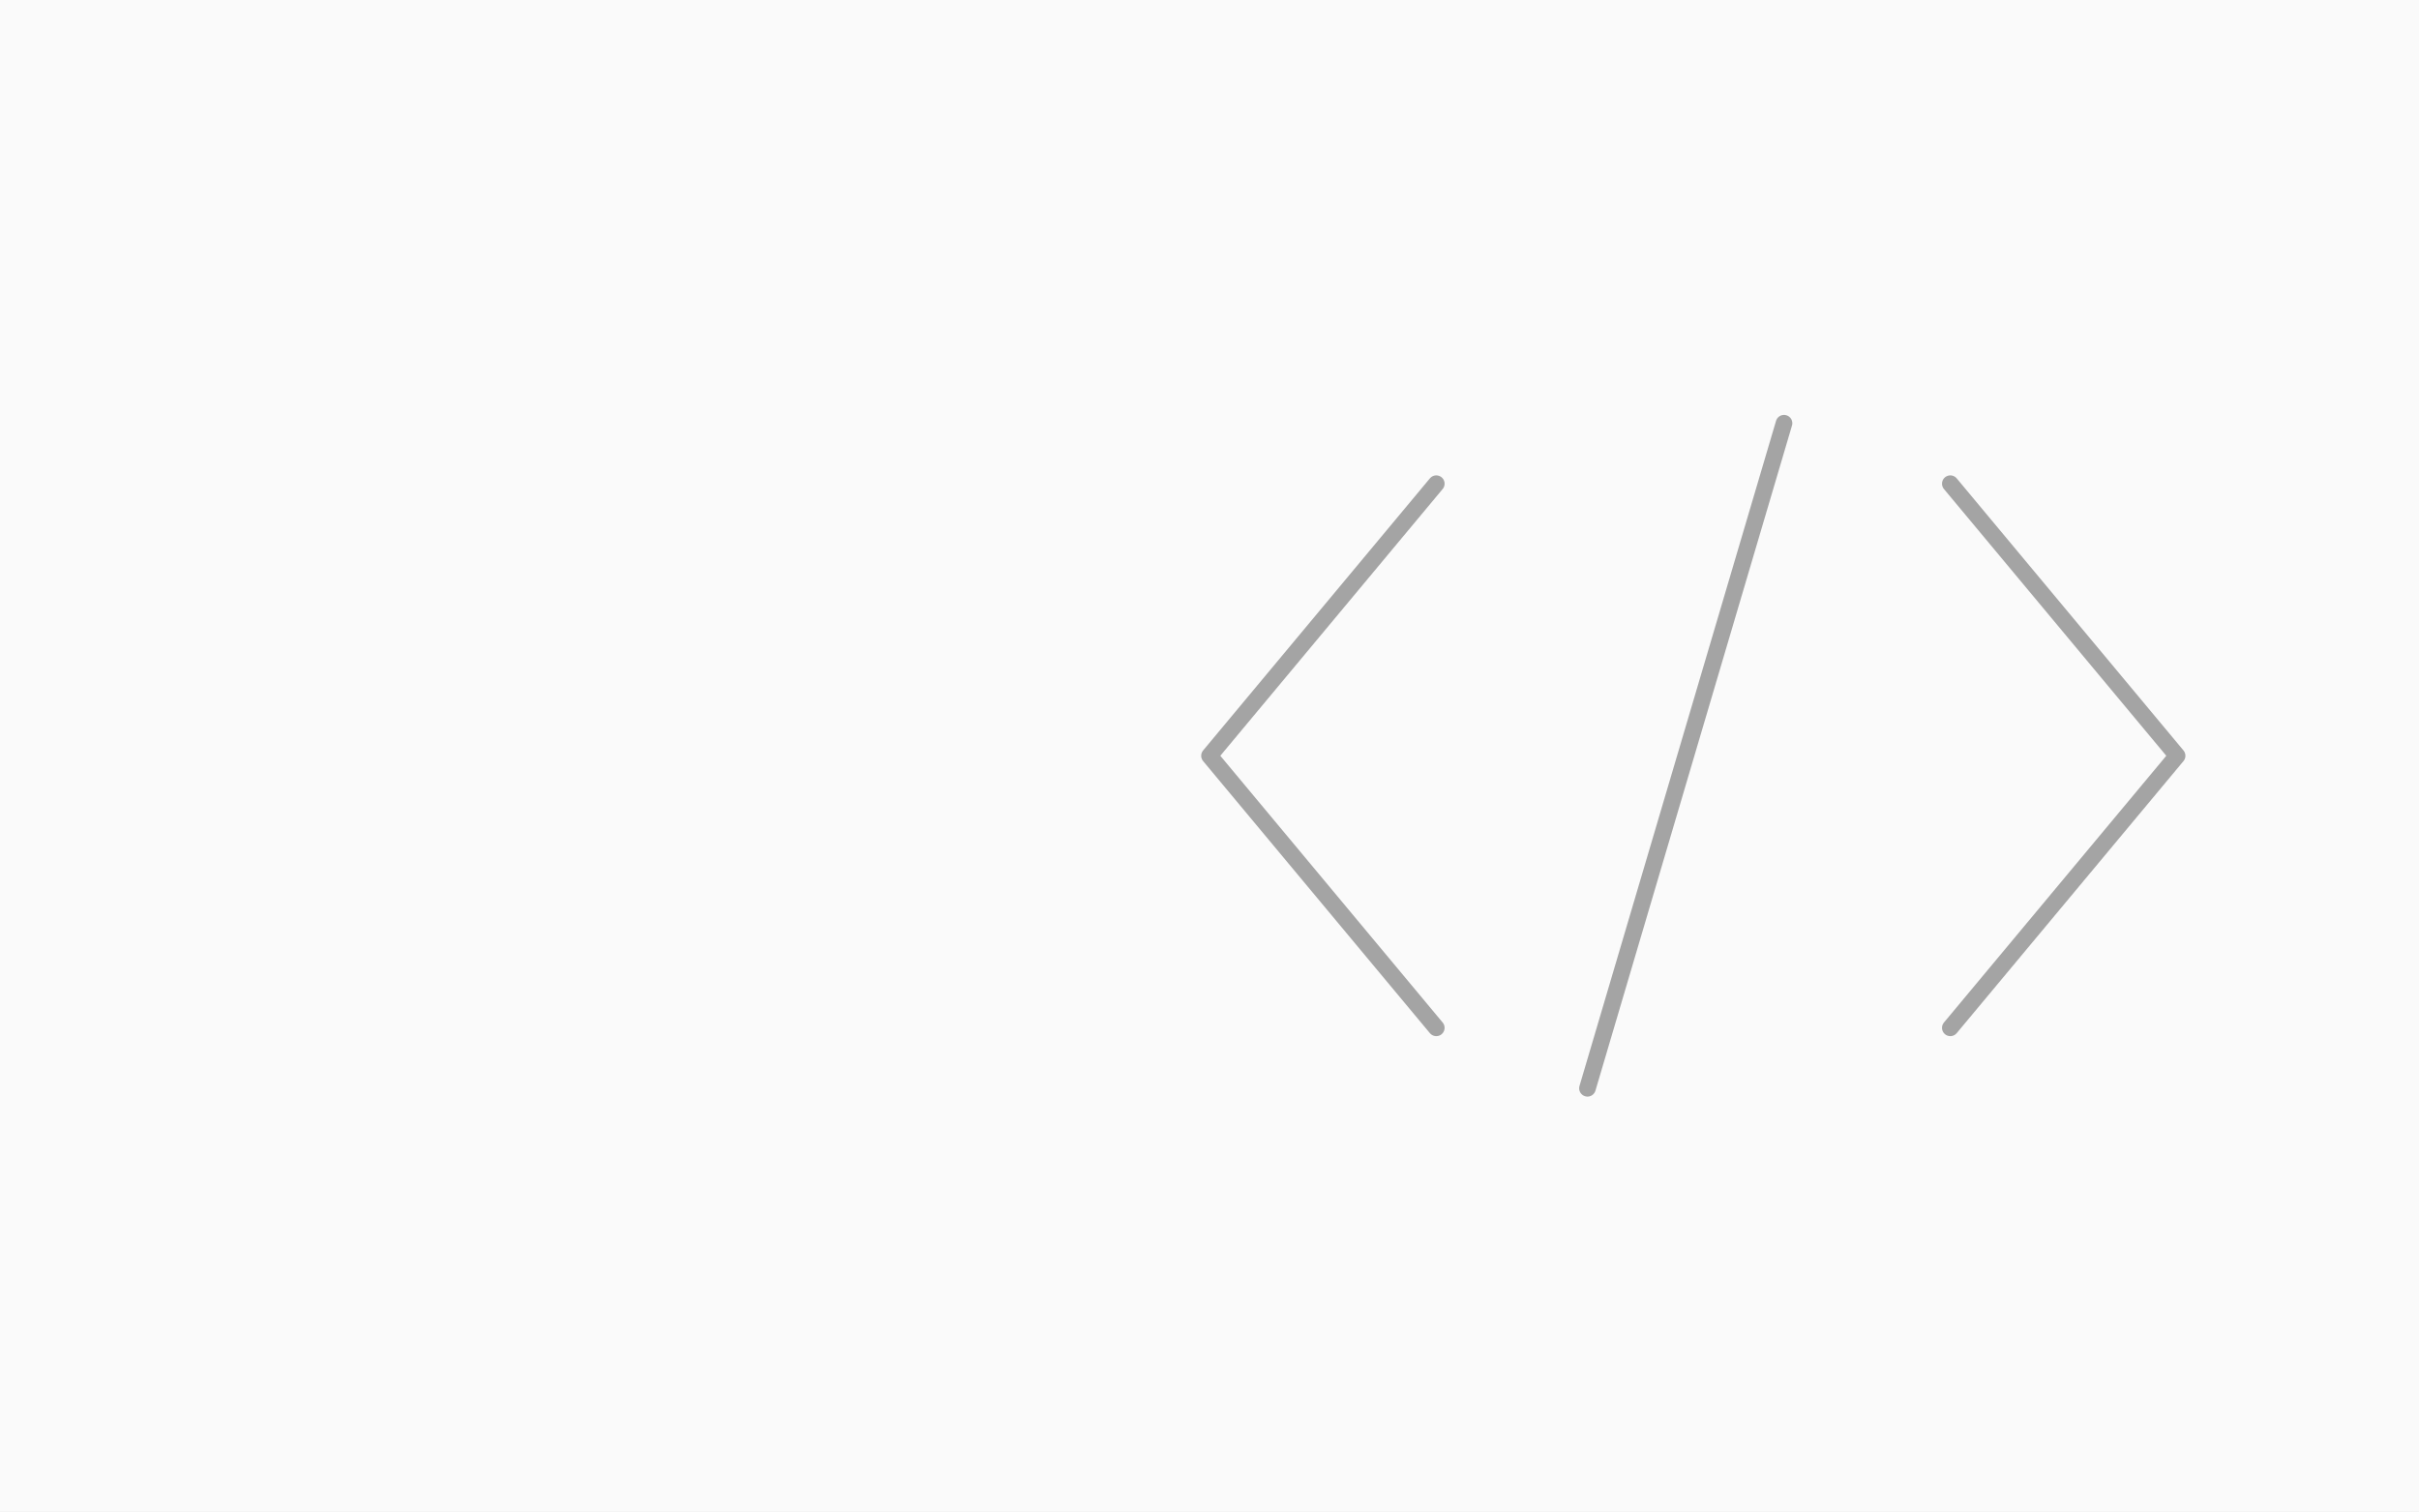
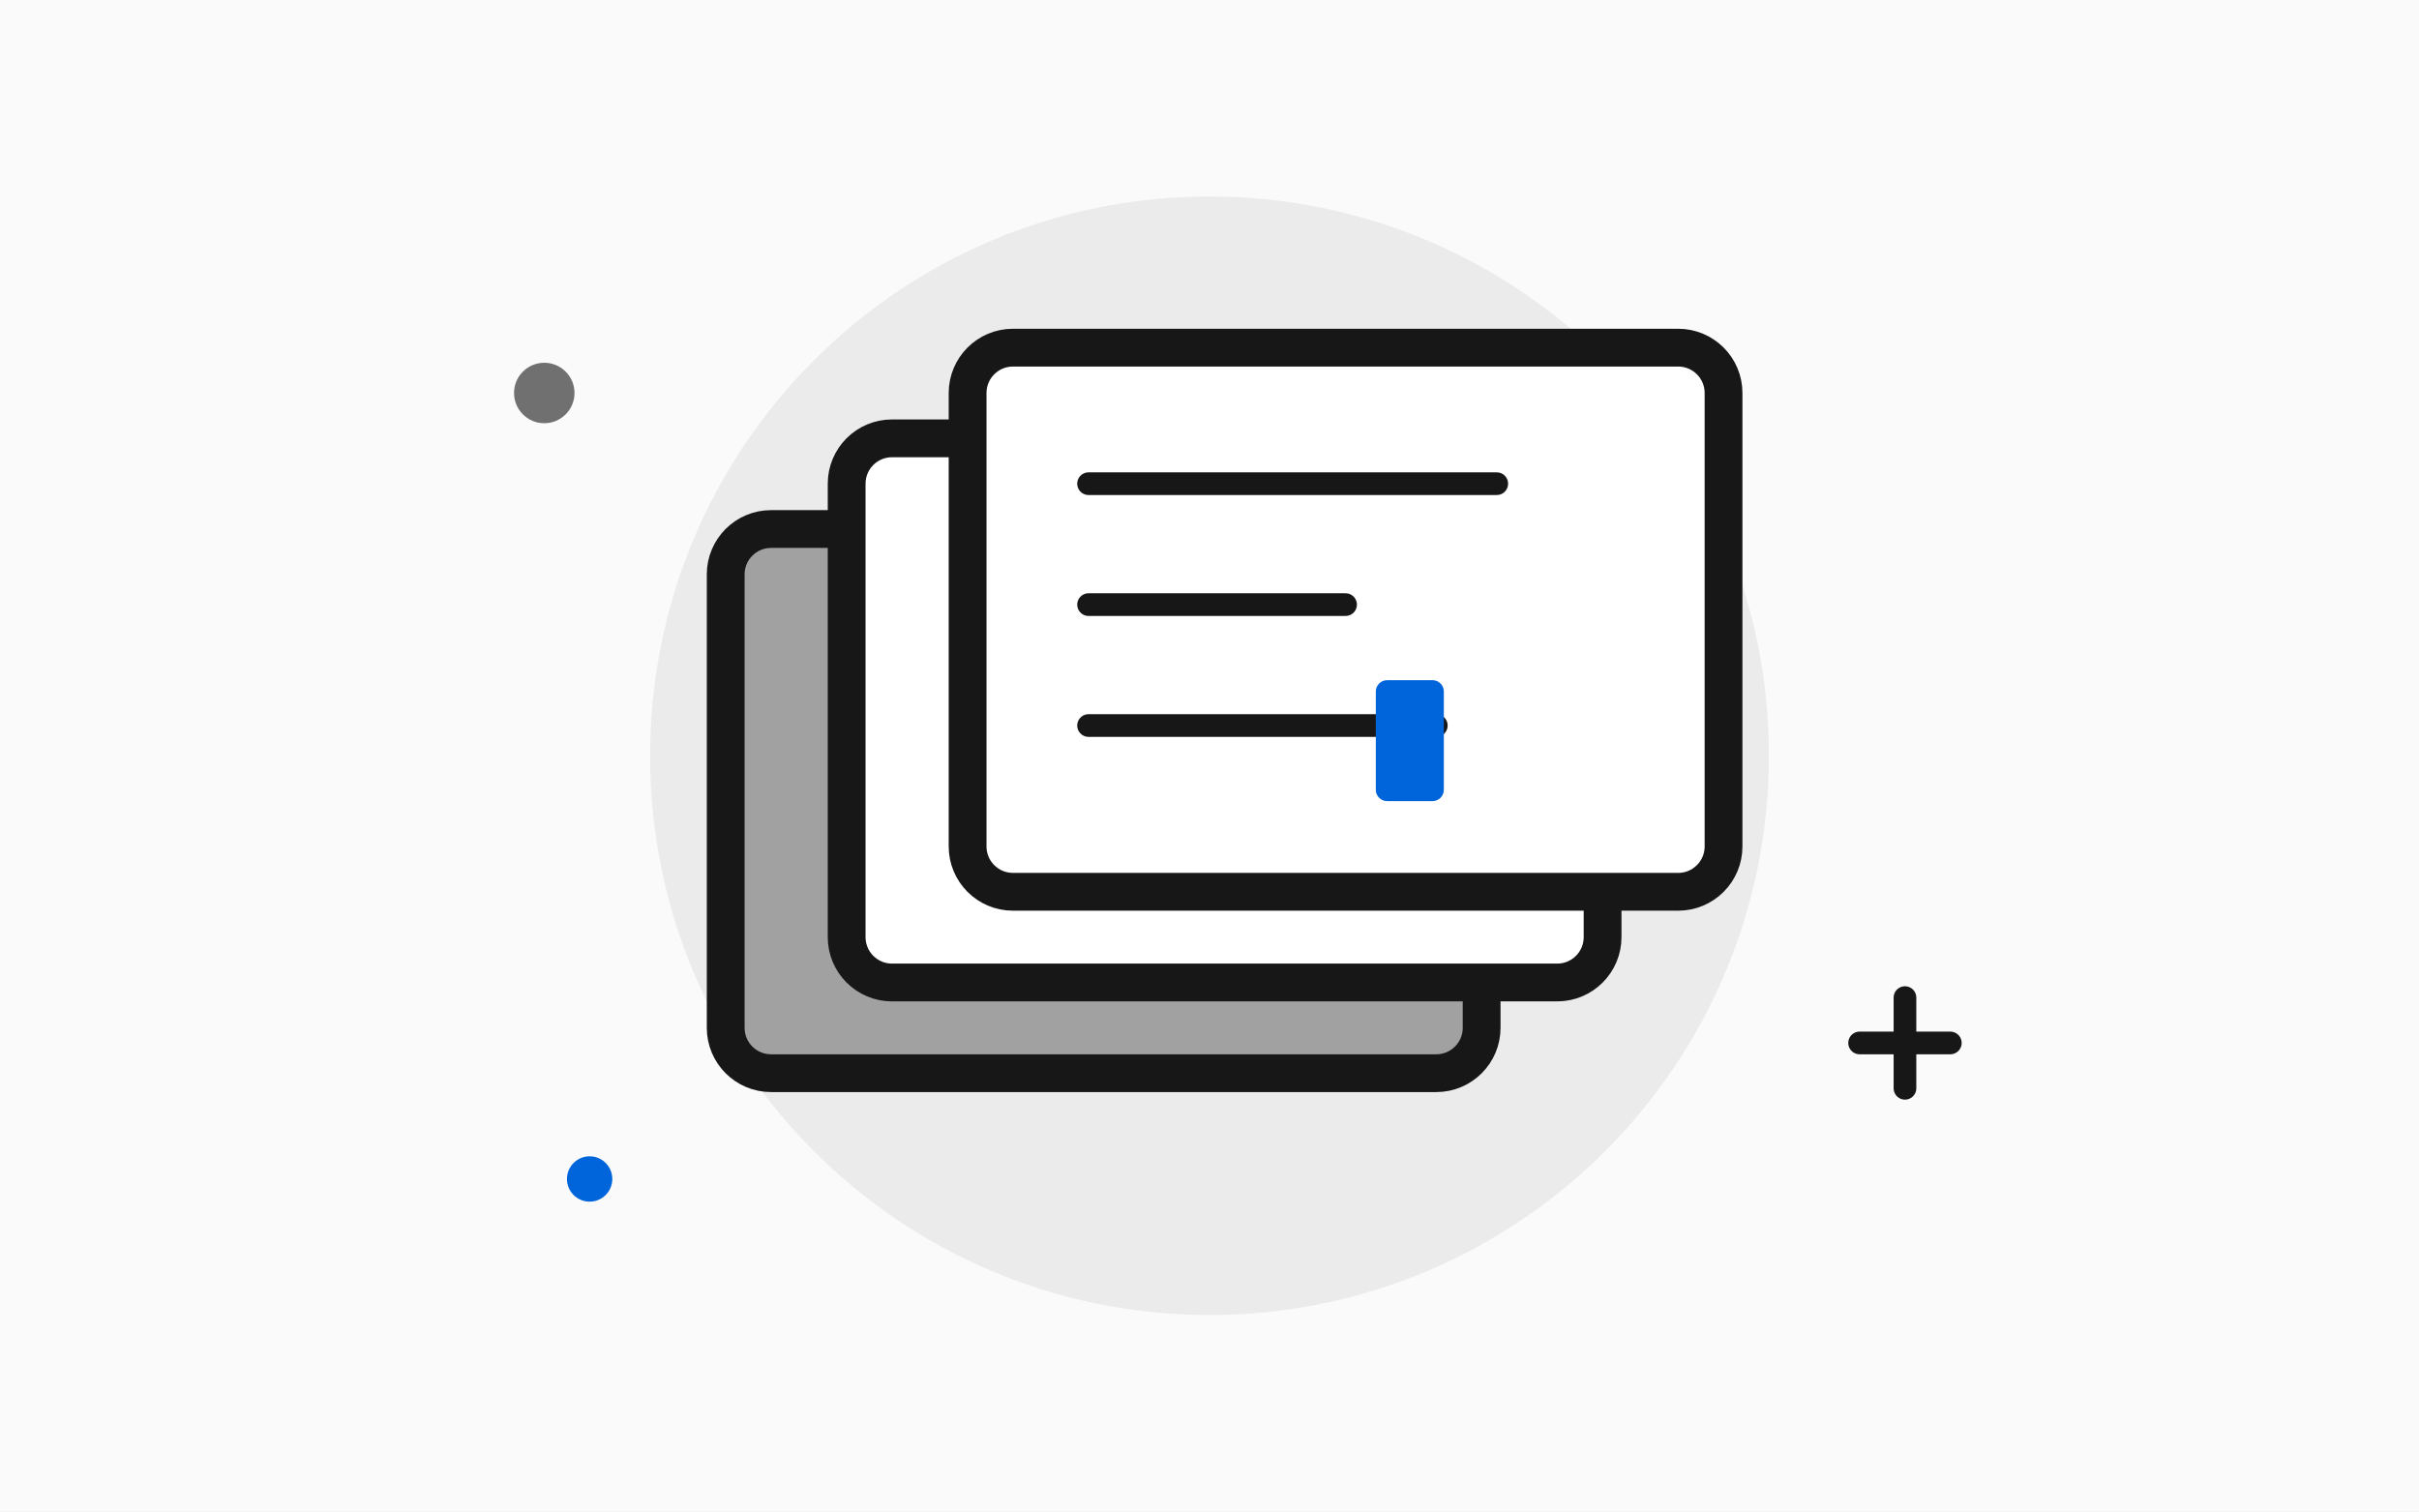
- <svg xmlns="http://www.w3.org/2000/svg" viewBox="0 0 320 200" width="800" height="500">
+ <svg xmlns="http://www.w3.org/2000/svg" viewBox="0 0 320 200" width="1600" height="1000">
+   <style>
+ .g{fill:#ebebeb}
+ .o{fill:none;stroke:#171717;stroke-width:5;stroke-linejoin:round;stroke-linecap:round}
+ .o3{fill:none;stroke:#171717;stroke-width:3;stroke-linejoin:round;stroke-linecap:round}
+ .p{fill:#ffffff;stroke:#171717;stroke-width:5;stroke-linejoin:round;stroke-linecap:round}
+ .s{fill:#a1a1a1;stroke:#171717;stroke-width:5;stroke-linejoin:round;stroke-linecap:round}
+ .b{fill:#0064da;stroke:#171717;stroke-width:5;stroke-linejoin:round;stroke-linecap:round}
+ .bl{fill:#0064da}
+ .d{fill:#707070}
+ .plus{fill:none;stroke:#171717;stroke-width:3;stroke-linecap:round}
+ .chk{fill:none;stroke:#0064da;stroke-width:8;stroke-linecap:round;stroke-linejoin:round}
+ </style>
  <rect width="320" height="200" fill="#fafafa" />
-   <g fill="none" stroke-linecap="round" stroke-linejoin="round" opacity=".62">
-     <g stroke="#707070" stroke-width="2.2">
-       <path d="M190 64l-30 36 30 36" />
-       <path d="M258 64l30 36-30 36" />
-       <path d="M236 56l-26 88" />
-     </g>
-   </g>
+   <circle class="g" cx="160" cy="100" r="74" />
+   <rect class="s" x="96" y="70" width="100" height="72" rx="6" />
+   <rect class="p" x="112" y="58" width="100" height="72" rx="6" />
+   <rect class="p" x="128" y="46" width="100" height="72" rx="6" />
+   <path class="o3" d="M144 64h54M144 80h34M144 96h46" />
+   <rect class="bl" x="182" y="90" width="9" height="16" rx="1.5" />
+   <path class="plus" d="M252 132v12M246 138h12" />
+   <circle class="d" cx="72" cy="52" r="4" />
+   <circle class="bl" cx="78" cy="156" r="3" />
</svg>
